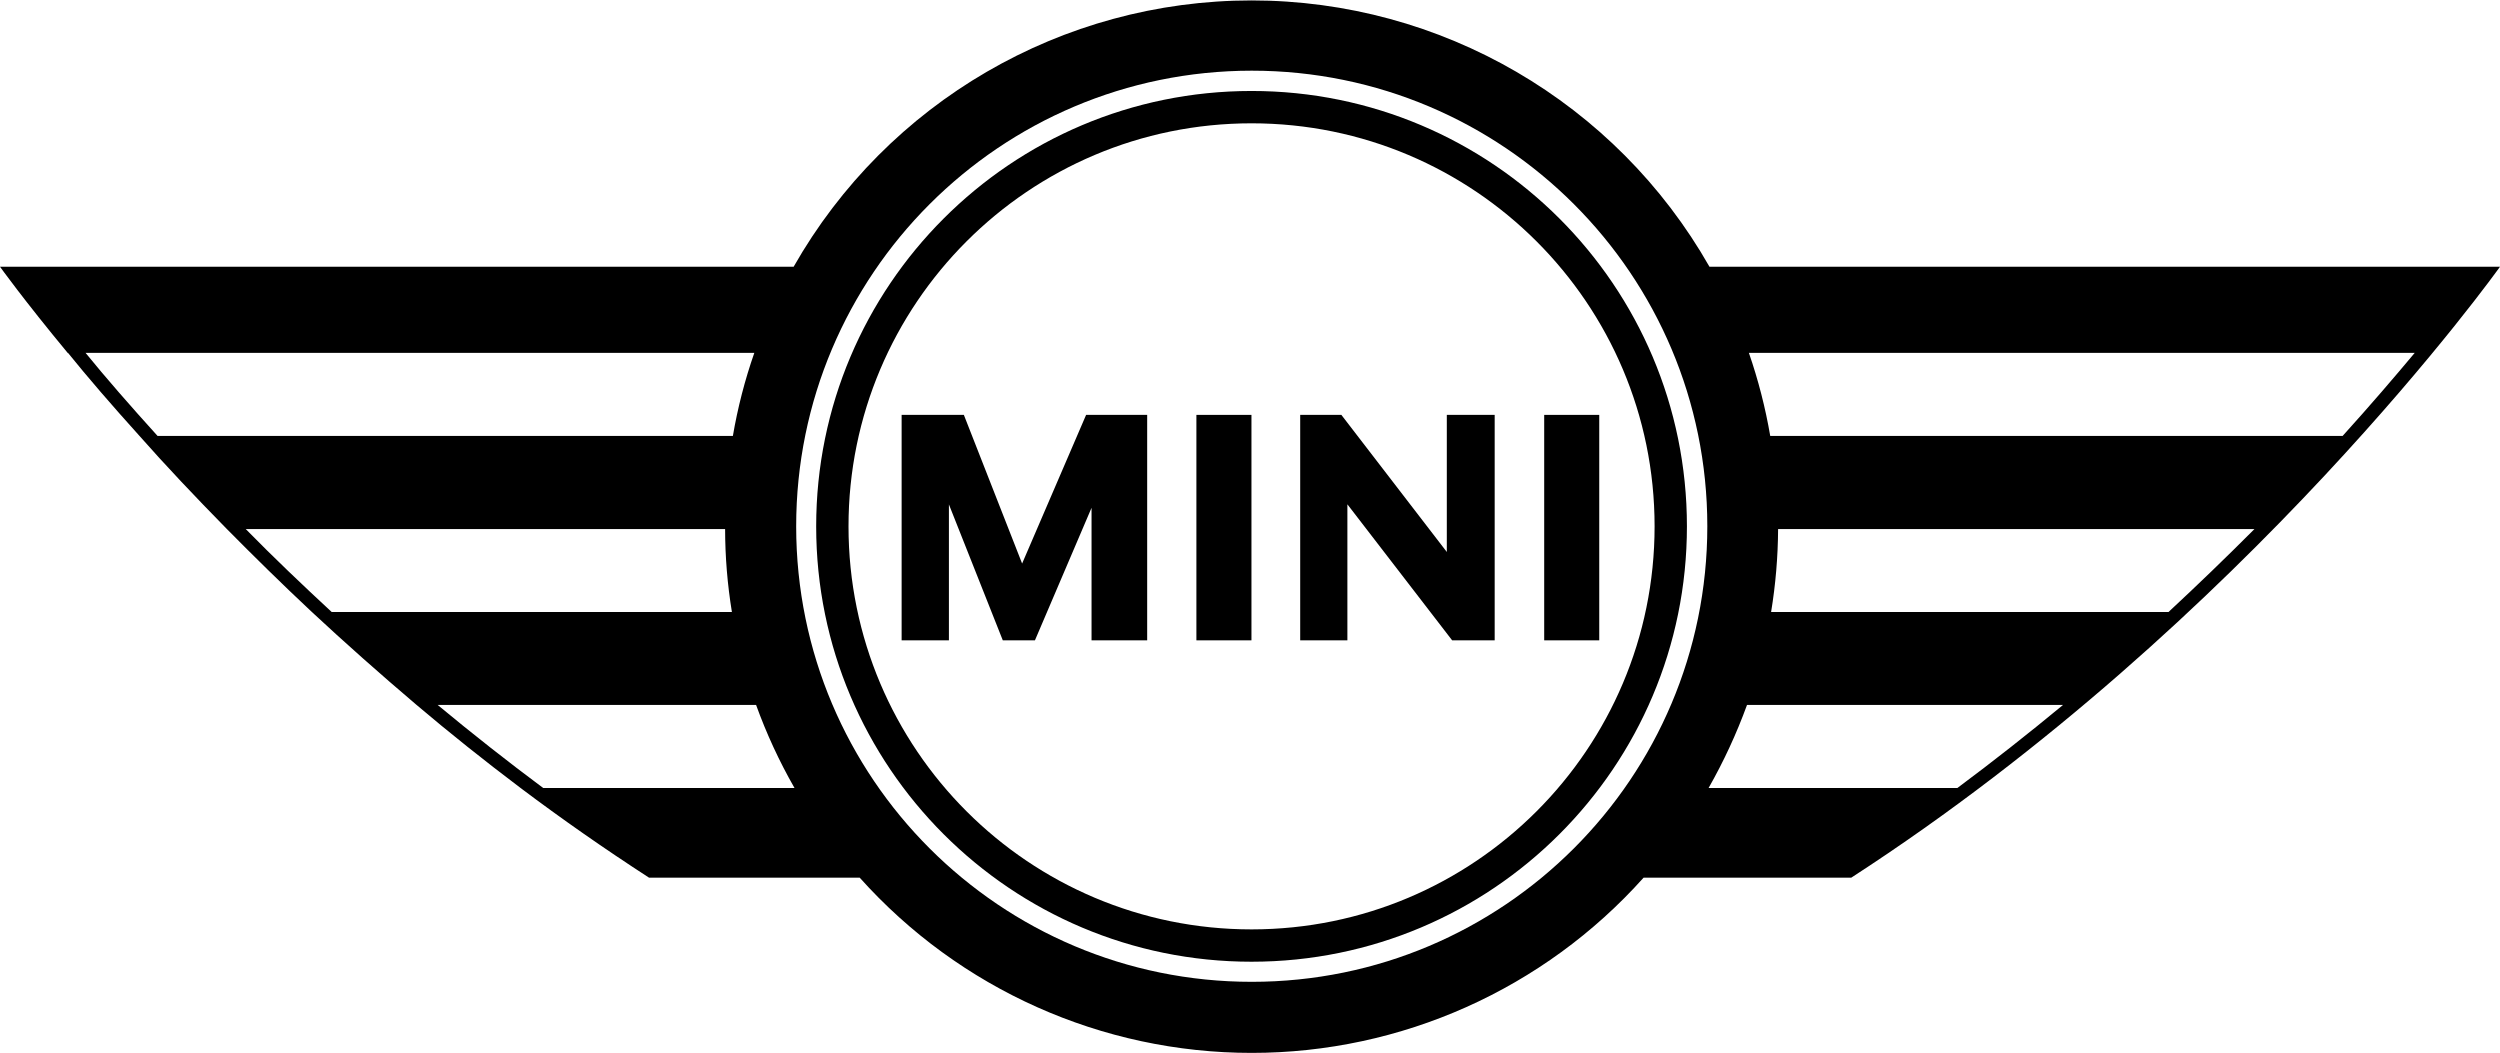
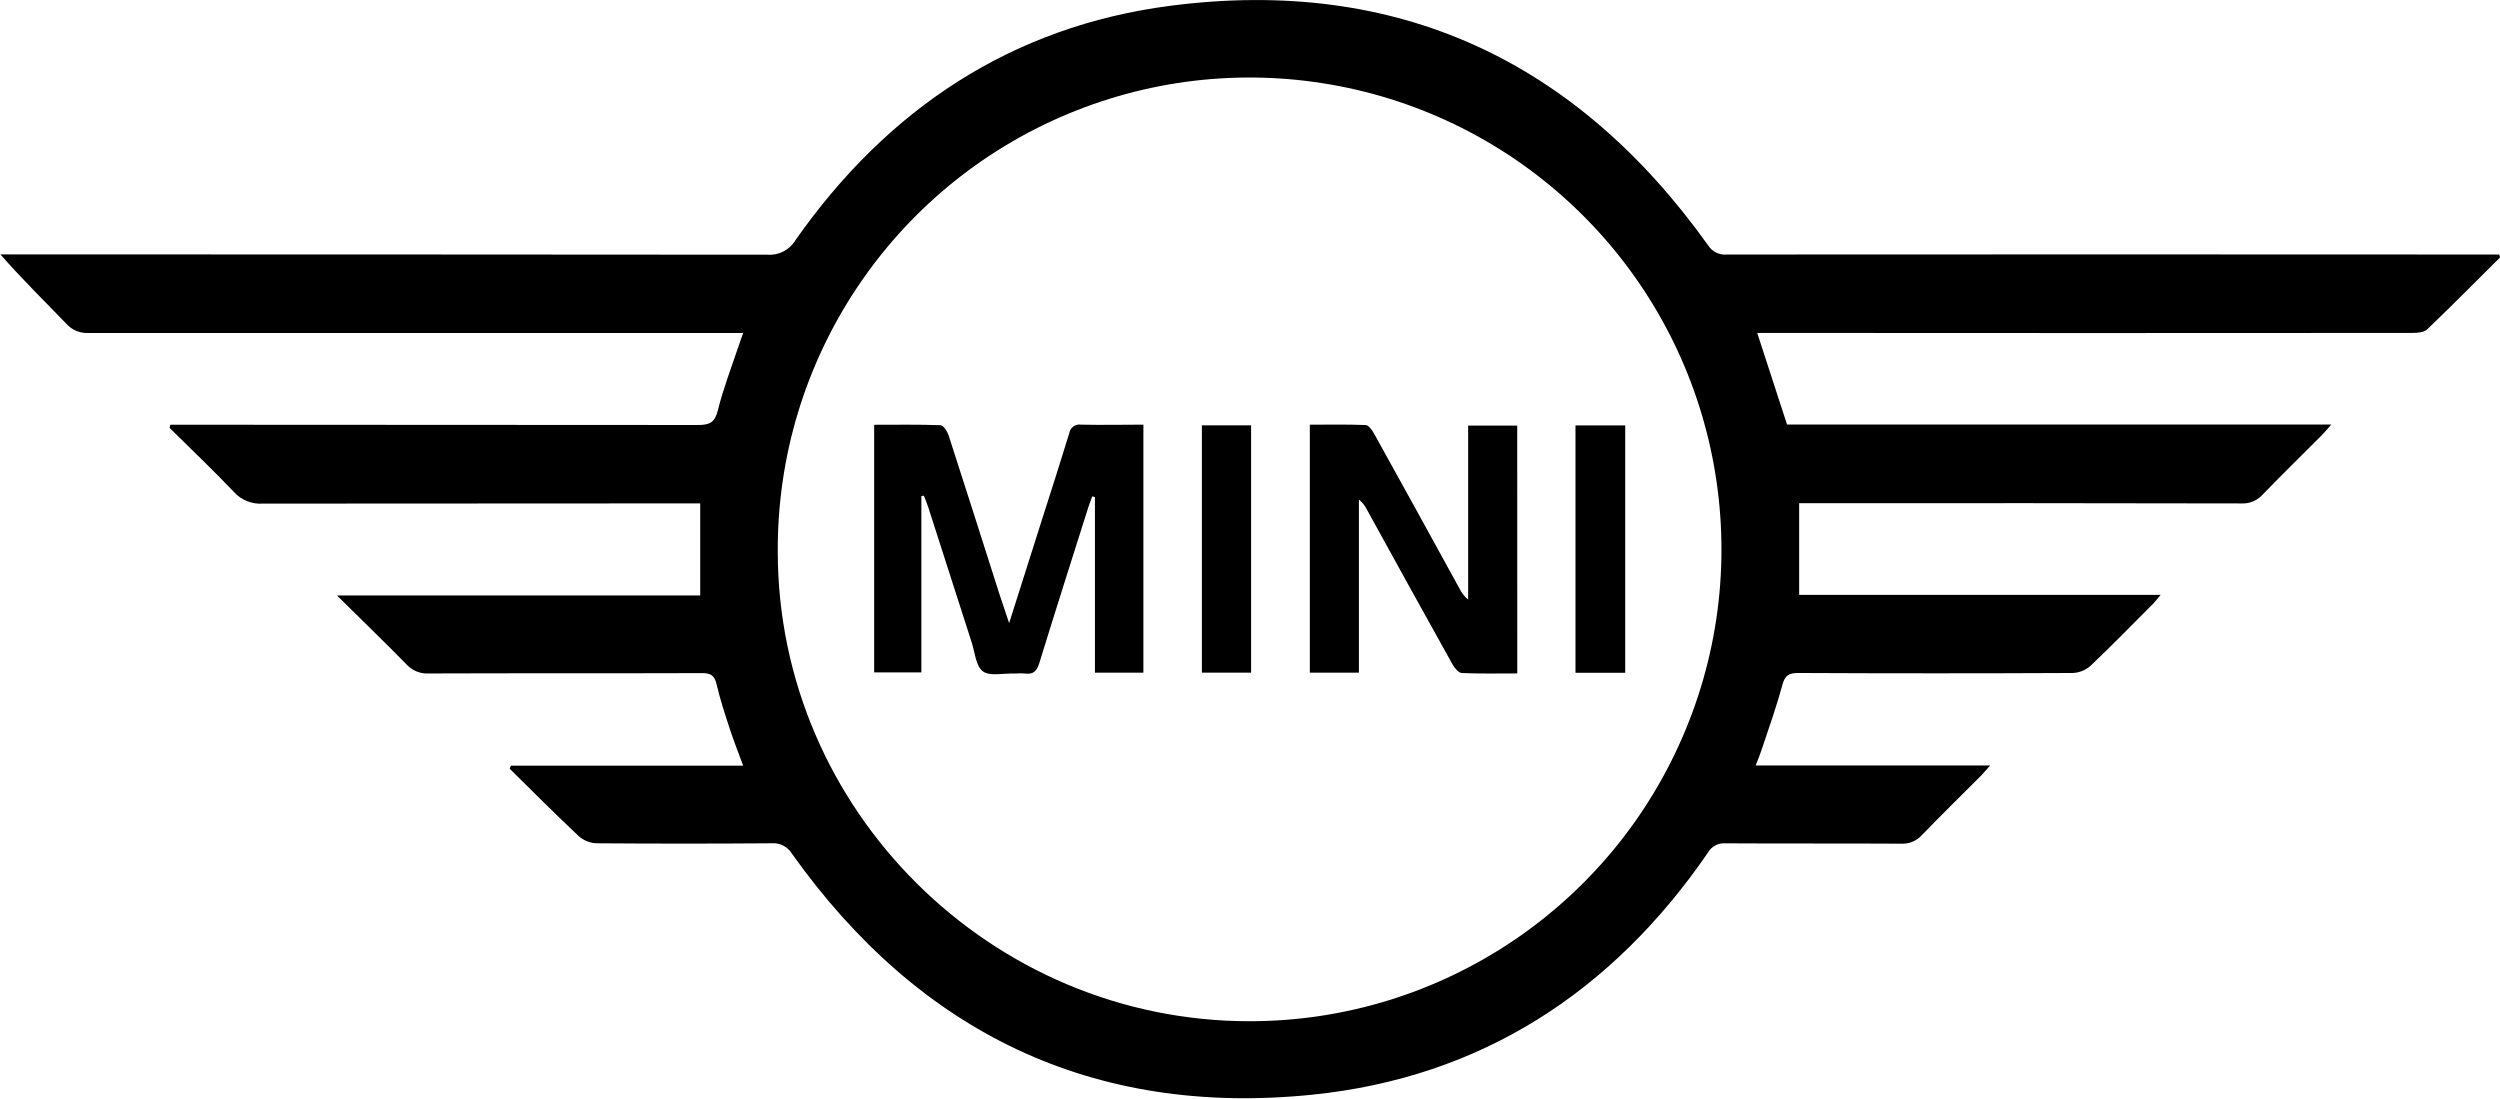
- <svg xmlns="http://www.w3.org/2000/svg" id="f8444677-98f1-4505-b7a6-6aa1a074676d" data-name="Capa 1" viewBox="0 0 257.48 108.44">
-   <path d="M141.42,249.58a44.84,44.84,0,1,0-44.84-44.83A44.83,44.83,0,0,0,141.42,249.58Zm0-86.35a41.51,41.51,0,1,1-41.51,41.52A41.51,41.51,0,0,1,141.42,163.23Z" transform="translate(-12.52 -150.53)" />
-   <path d="M19.52,186.87c2,2.48,4.5,5.38,7.37,8.56h0c2.65,3,5.66,6.19,9,9.59h0c2.71,2.74,5.63,5.62,8.75,8.54h0q5.06,4.71,10.78,9.57h0q5.1,4.32,10.72,8.56h0c4.2,3.16,8.62,6.25,13.22,9.23h21.7a54.17,54.17,0,0,0,80.74,0h21.39C244.05,214.45,270,178,270,178H188.58a54.26,54.26,0,0,0-94.32,0H12.52s2.44,3.41,7,8.91Zm27.16,26.69c-3-2.78-6-5.63-8.85-8.54H87.2a53.48,53.48,0,0,0,.7,8.54Zm189.18,0H194.93a54.67,54.67,0,0,0,.72-8.54h49.06Q240.35,209.39,235.86,213.56Zm25.36-26.69c-2.09,2.5-4.58,5.41-7.43,8.56H194.84a54,54,0,0,0-2.2-8.56Zm-68.77,36.26H225q-5.4,4.47-10.89,8.56H188.49A56.33,56.33,0,0,0,192.45,223.13Zm-51-65.32a46.92,46.92,0,1,1-46.93,46.94A46.93,46.93,0,0,1,141.42,157.81ZM94.35,231.69H68.47q-5.48-4.08-10.88-8.56h32.8A54.46,54.46,0,0,0,94.35,231.69Zm-4.14-44.82A53,53,0,0,0,88,195.43H28.75c-2.85-3.15-5.34-6-7.42-8.56Z" transform="translate(-12.52 -150.53)" />
-   <rect x="123.22" y="42.73" width="5.67" height="23.22" />
-   <path d="M119.11,216.48l5.83-13.65v13.65h5.73V193.26h-6.29l-6.59,15.31-6-15.31h-6.41v23.22h4.87v-14l5.55,14Z" transform="translate(-12.52 -150.53)" />
-   <polygon points="138.77 51.94 149.56 65.95 153.94 65.95 153.94 42.73 149.01 42.73 149.01 56.84 149.01 56.85 138.15 42.73 133.91 42.73 133.91 65.95 138.77 65.95 138.77 51.94" />
-   <rect x="159.04" y="42.73" width="5.67" height="23.22" />
+ <svg xmlns="http://www.w3.org/2000/svg" id="Capa_1" data-name="Capa 1" viewBox="0 0 574.6 252.48">
+   <path d="M684,337c-5.56,5.53-11.07,11.1-16.74,16.52-.73.7-2.22.83-3.36.83q-73.6.06-147.21,0h-3.42c2.32,7.12,4.54,14,6.85,21.05H645.23c-1,1.1-1.53,1.79-2.15,2.41-4.56,4.58-9.18,9.09-13.68,13.73a6.1,6.1,0,0,1-4.78,2q-49.12-.1-98.23-.05h-3.48v21.06H606c-.91,1.07-1.38,1.73-2,2.3-4.68,4.7-9.31,9.45-14.12,14a6.54,6.54,0,0,1-4.06,1.66q-31.58.15-63.13,0c-2.22,0-3.08.6-3.67,2.82-1.35,5.05-3.14,10-4.78,14.94-.34,1.05-.78,2.07-1.32,3.49h53.9c-1,1.06-1.47,1.71-2.06,2.3-4.56,4.57-9.18,9.08-13.66,13.73a6,6,0,0,1-4.81,1.95c-13.44-.08-26.89,0-40.33-.08a4.24,4.24,0,0,0-4,2.11c-22,32.07-52.21,51.72-91,55.67-50.33,5.12-90.24-14.21-119.54-55.38a5,5,0,0,0-4.66-2.41q-20.16.15-40.33,0a6.6,6.6,0,0,1-4.05-1.66c-5.38-5.07-10.6-10.31-15.86-15.49l.31-.69H280.2c-1.12-3.05-2.14-5.61-3-8.22-1.14-3.48-2.3-7-3.12-10.53-.47-2.06-1.41-2.53-3.39-2.52-20.95.07-41.91,0-62.86.08a6.36,6.36,0,0,1-5-2.08c-5.06-5.17-10.27-10.18-16-15.85h83.5V393.53h-3.35q-48.58,0-97.17.05a8.18,8.18,0,0,1-6.64-2.66c-4.79-5.05-9.86-9.85-14.81-14.75l.19-.72h2.9q59.19,0,118.39.06c2.69,0,3.86-.59,4.55-3.4,1.26-5.06,3.17-10,4.82-14.92.26-.81.56-1.61,1-2.83h-3.32q-73.6,0-147.2,0a6.32,6.32,0,0,1-5-2.06c-5-5.21-10.19-10.26-15.21-16h3.12q86.56,0,173.14.07a6.9,6.9,0,0,0,6.51-3.39c21.11-30.07,49.63-49.1,86.19-53.83,52-6.72,93.19,12.53,123.56,55.09a4.55,4.55,0,0,0,4.3,2.09q87.23-.06,174.45,0h3.06ZM396.68,512.55A108.45,108.45,0,1,0,288.15,404.66C288.21,464,337.14,512.61,396.68,512.55Z" transform="translate(-109.39 -277.83)" />
+   <path d="M321.16,391.85v40.52H310.31V375.46c5.17,0,10.21-.09,15.24.1.66,0,1.56,1.4,1.86,2.31,3.93,12.1,7.77,24.24,11.64,36.36.65,2,1.36,4.06,2.28,6.82l7.59-23.92c2.09-6.56,4.21-13.12,6.22-19.7a2.37,2.37,0,0,1,2.74-2c4.7.11,9.4,0,14.31,0v57H361.05V392.09l-.61-.18c-.32.88-.67,1.74-.95,2.63-3.76,11.88-7.55,23.76-11.22,35.67-.56,1.81-1.34,2.69-3.27,2.43-.86-.11-1.75,0-2.62,0-2.43-.08-5.49.67-7.1-.52s-1.81-4.34-2.56-6.65q-5-15.56-10-31.11c-.28-.88-.64-1.74-1-2.61Z" transform="translate(-109.39 -277.83)" />
+   <path d="M458.12,432.61c-4.37,0-8.55.09-12.71-.09-.75,0-1.68-1.11-2.13-1.92q-9.93-17.81-19.75-35.7a6.34,6.34,0,0,0-1.81-2.24v39.78H410.44v-57c4.31,0,8.56-.09,12.8.08.67,0,1.47,1.08,1.89,1.84q9.9,17.83,19.7,35.73a7.63,7.63,0,0,0,2,2.56v-40h11.28Z" transform="translate(-109.39 -277.83)" />
+   <path d="M385.63,375.59h11.31v56.84H385.63Z" transform="translate(-109.39 -277.83)" />
+   <path d="M471.5,375.61h11.43v56.85H471.5Z" transform="translate(-109.39 -277.83)" />
</svg>
